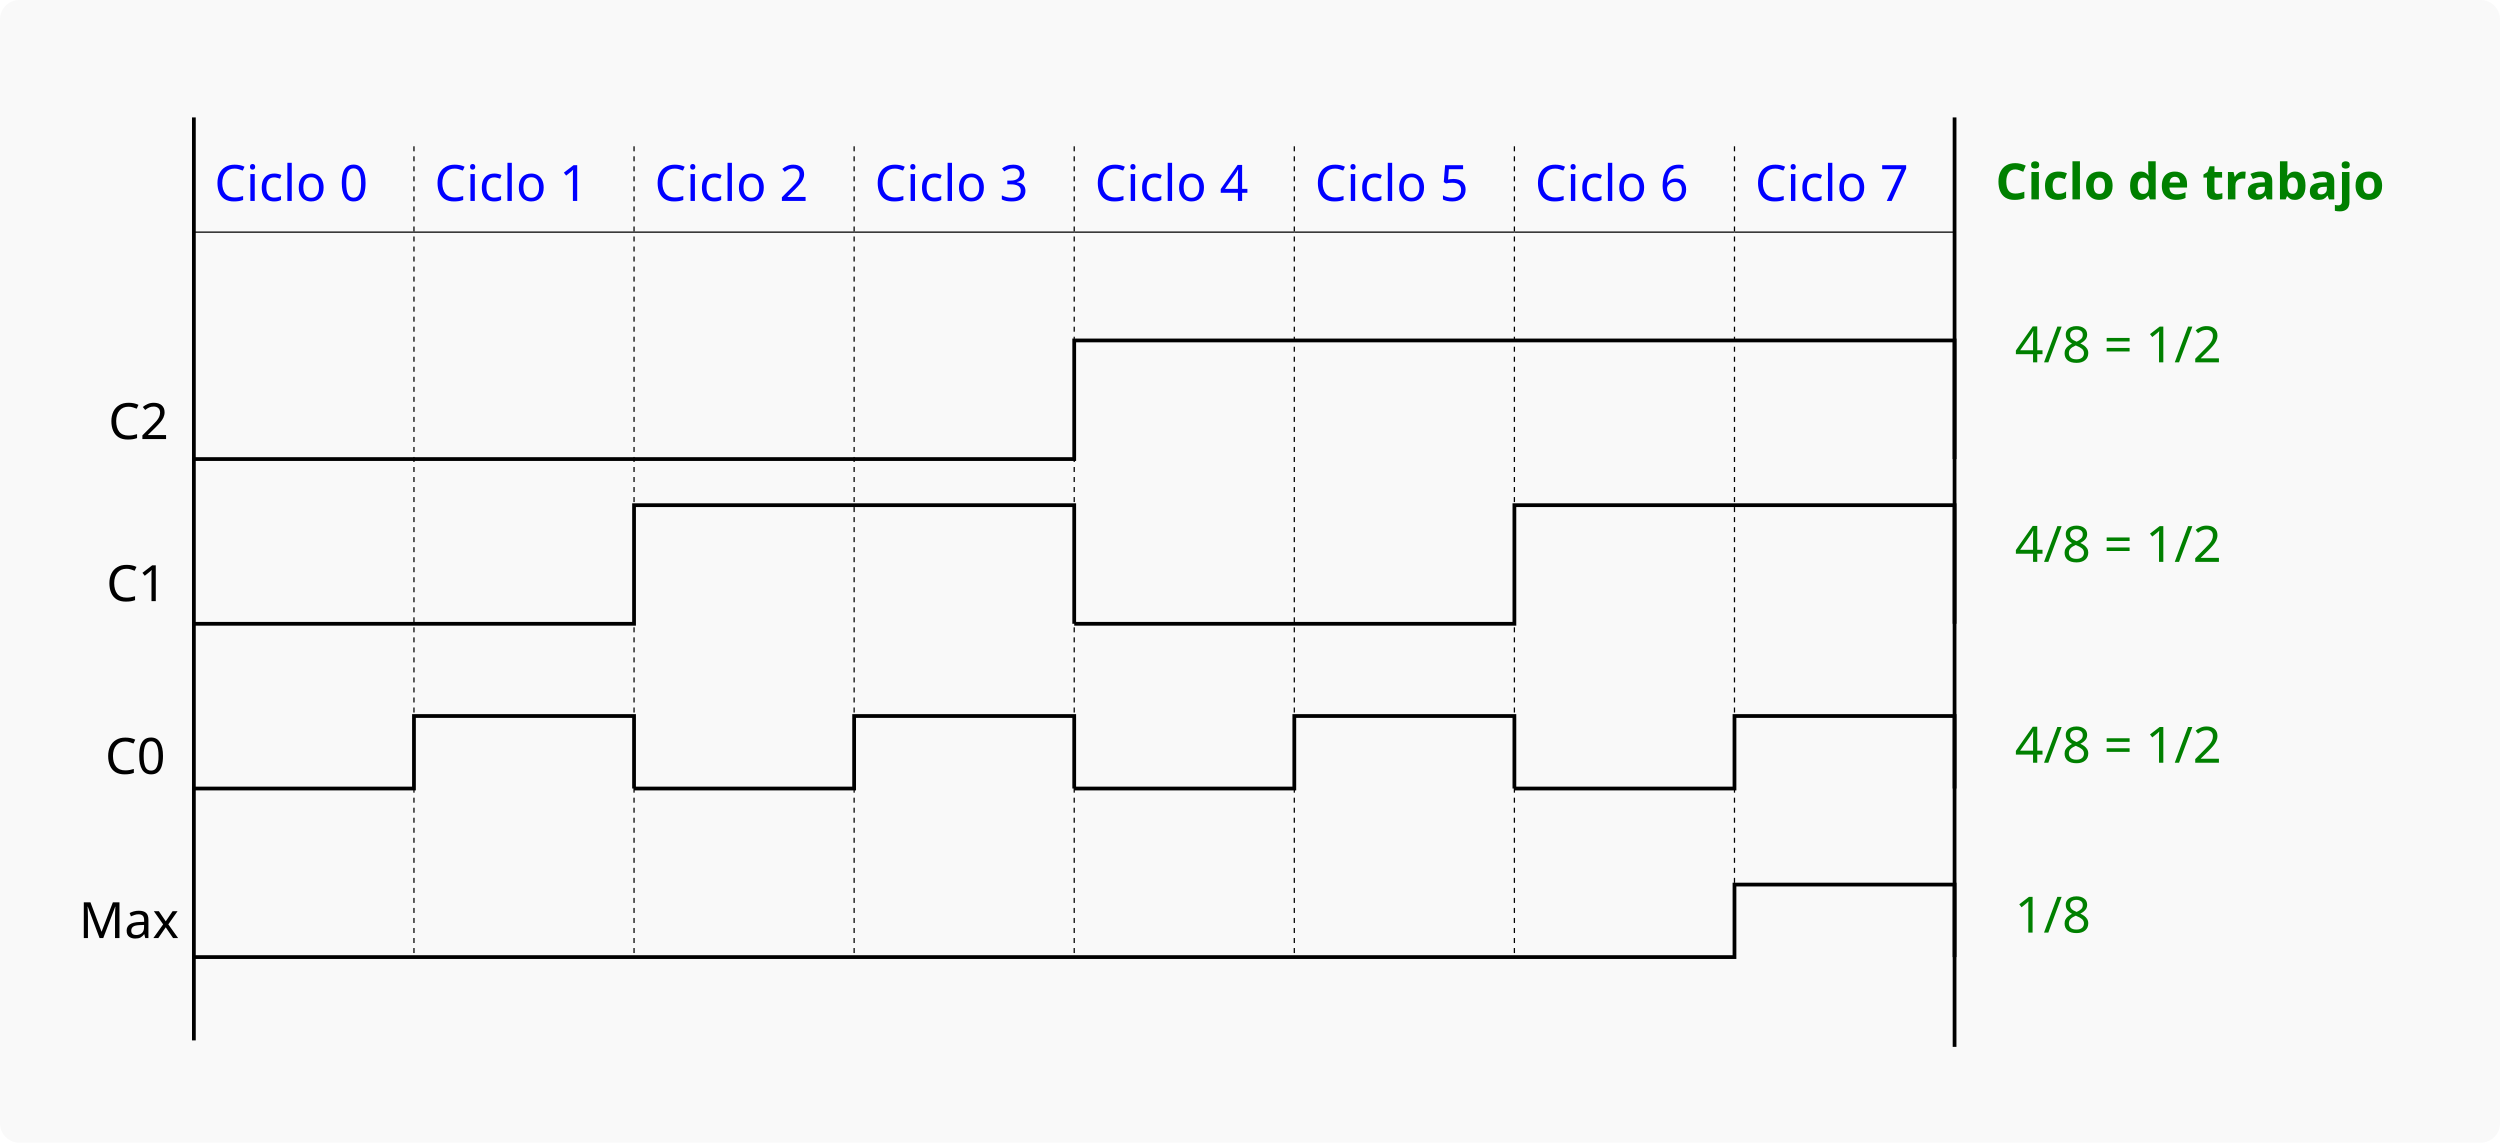
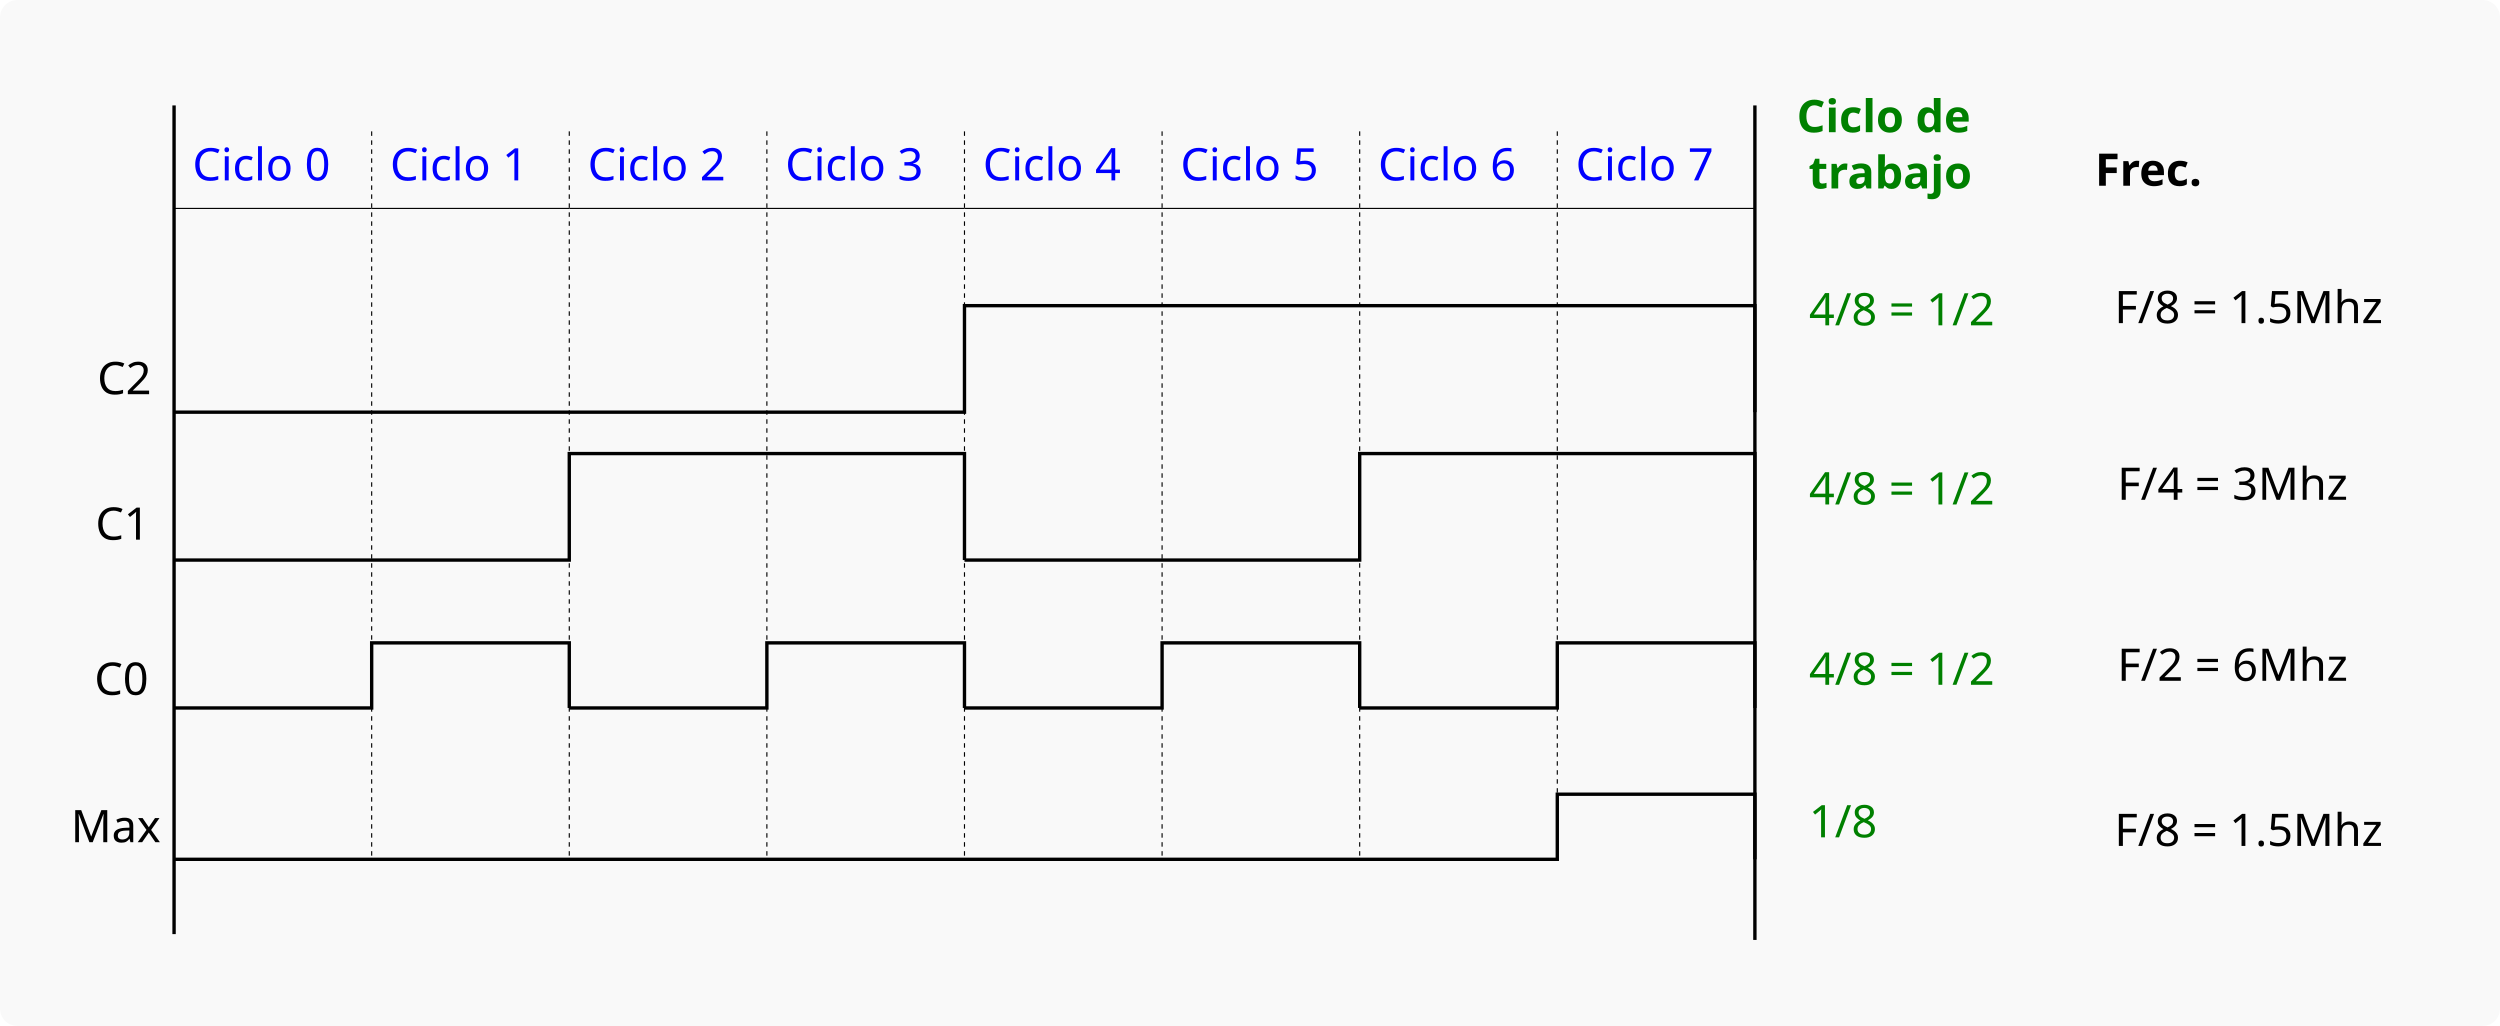
- <svg xmlns="http://www.w3.org/2000/svg" width="527.869mm" height="241.276mm" viewBox="0 0 527.869 241.276" version="1.1" id="svg42342">
+ <svg xmlns="http://www.w3.org/2000/svg" width="587.93mm" height="241.276mm" viewBox="0 0 587.93 241.276" version="1.1" id="svg42342">
  <defs id="defs42339" />
  <g id="layer4" transform="translate(37.83776,55.11228)">
-     <rect style="fill:#f9f9f9;stroke-width:0.265;stroke-linecap:round;stroke-linejoin:round;stroke-miterlimit:4;stroke-dasharray:1.058, 1.058;stroke-dashoffset:0" id="rect70911" width="527.869" height="241.276" x="-37.838" y="-55.112" ry="4.086" />
+     <rect style="fill:#f9f9f9;stroke-width:0.265;stroke-linecap:round;stroke-linejoin:round;stroke-miterlimit:4;stroke-dasharray:1.058, 1.058;stroke-dashoffset:0" id="rect70911" width="587.93" height="241.276" x="-37.838" y="-55.112" ry="4.086" />
  </g>
  <g id="layer1" transform="translate(37.83776,55.11228)">
    <text xml:space="preserve" style="font-style:normal;font-weight:normal;font-size:10.583px;line-height:1.25;font-family:sans-serif;fill:#0000ff;fill-opacity:1;stroke:none;stroke-width:0.265" x="7.433" y="-12.688" id="text44474">
      <tspan id="tspan44472" style="fill:#0000ff;stroke-width:0.265" x="7.433" y="-12.688">Ciclo 0</tspan>
    </text>
    <text xml:space="preserve" style="font-style:normal;font-weight:normal;font-size:10.583px;line-height:1.25;font-family:sans-serif;fill:#000000;fill-opacity:1;stroke:none;stroke-width:0.265" x="-14.96" y="37.59" id="text44474-0">
      <tspan id="tspan44472-2" style="stroke-width:0.265" x="-14.96" y="37.59">C2</tspan>
    </text>
-     <text xml:space="preserve" style="font-style:normal;font-weight:normal;font-size:10.583px;line-height:1.25;font-family:sans-serif;fill:#008000;fill-opacity:1;stroke:none;stroke-width:0.265" x="383.521" y="-13.011" id="text44474-0-9">
-       <tspan id="tspan44472-2-9" style="font-style:normal;font-variant:normal;font-weight:bold;font-stretch:normal;font-family:sans-serif;-inkscape-font-specification:'sans-serif Bold';fill:#008000;stroke-width:0.265" x="383.521" y="-13.011">Ciclo de trabajo</tspan>
+     <text xml:space="preserve" style="font-style:normal;font-weight:normal;font-size:10.583px;line-height:1.25;font-family:sans-serif;fill:#008000;fill-opacity:1;stroke:none;stroke-width:0.265" x="384.707" y="-24.019" id="text44474-0-9">
+       <tspan id="tspan44472-2-9" style="font-style:normal;font-variant:normal;font-weight:bold;font-stretch:normal;font-family:sans-serif;-inkscape-font-specification:'sans-serif Bold';fill:#008000;stroke-width:0.265" x="384.707" y="-24.019">Ciclo de</tspan>
+       <tspan style="font-style:normal;font-variant:normal;font-weight:bold;font-stretch:normal;font-family:sans-serif;-inkscape-font-specification:'sans-serif Bold';fill:#008000;stroke-width:0.265" x="384.707" y="-10.79" id="tspan102555"> trabajo</tspan>
+     </text>
+     <text xml:space="preserve" style="font-style:normal;font-weight:normal;font-size:10.583px;line-height:1.25;font-family:sans-serif;fill:#008000;fill-opacity:1;stroke:none;stroke-width:0.265" x="454.864" y="-11.433" id="text44474-0-9-5">
+       <tspan style="font-style:normal;font-variant:normal;font-weight:bold;font-stretch:normal;font-family:sans-serif;-inkscape-font-specification:'sans-serif Bold';fill:#000000;stroke-width:0.265" x="454.864" y="-11.433" id="tspan102555-6">Frec.</tspan>
    </text>
    <text xml:space="preserve" style="font-style:normal;font-weight:normal;font-size:10.583px;line-height:1.25;font-family:sans-serif;fill:#008000;fill-opacity:1;stroke:none;stroke-width:0.265" x="387.591" y="21.4" id="text44474-0-9-1">
      <tspan id="tspan44472-2-9-3" style="fill:#008000;stroke-width:0.265" x="387.591" y="21.4">4/8 = 1/2</tspan>
    </text>
    <text xml:space="preserve" style="font-style:normal;font-weight:normal;font-size:10.583px;line-height:1.25;font-family:sans-serif;fill:#008000;fill-opacity:1;stroke:none;stroke-width:0.265" x="387.591" y="63.528" id="text44474-0-9-1-3">
      <tspan id="tspan44472-2-9-3-8" style="fill:#008000;stroke-width:0.265" x="387.591" y="63.528">4/8 = 1/2</tspan>
    </text>
    <text xml:space="preserve" style="font-style:normal;font-weight:normal;font-size:10.583px;line-height:1.25;font-family:sans-serif;fill:#008000;fill-opacity:1;stroke:none;stroke-width:0.265" x="387.591" y="105.936" id="text44474-0-9-1-3-9">
      <tspan id="tspan44472-2-9-3-8-5" style="fill:#008000;stroke-width:0.265" x="387.591" y="105.936">4/8 = 1/2</tspan>
    </text>
    <text xml:space="preserve" style="font-style:normal;font-weight:normal;font-size:10.583px;line-height:1.25;font-family:sans-serif;fill:#008000;fill-opacity:1;stroke:none;stroke-width:0.265" x="387.591" y="141.803" id="text44474-0-9-1-4-8-7">
      <tspan id="tspan44472-2-9-3-5-5-3" style="fill:#008000;stroke-width:0.265" x="387.591" y="141.803">1/8</tspan>
+     </text>
+     <text xml:space="preserve" style="font-style:normal;font-weight:normal;font-size:10.583px;line-height:1.25;font-family:sans-serif;fill:#000000;fill-opacity:1;stroke:none;stroke-width:0.265" x="460.097" y="104.999" id="text44474-0-9-1-4-8-7-0">
+       <tspan id="tspan44472-2-9-3-5-5-3-3" style="fill:#000000;stroke-width:0.265" x="460.097" y="104.999">F/2 = 6Mhz</tspan>
+     </text>
+     <text xml:space="preserve" style="font-style:normal;font-weight:normal;font-size:10.583px;line-height:1.25;font-family:sans-serif;fill:#000000;fill-opacity:1;stroke:none;stroke-width:0.265" x="460.097" y="62.432" id="text44474-0-9-1-4-8-7-0-3">
+       <tspan id="tspan44472-2-9-3-5-5-3-3-6" style="fill:#000000;stroke-width:0.265" x="460.097" y="62.432">F/4 = 3Mhz</tspan>
+     </text>
+     <text xml:space="preserve" style="font-style:normal;font-weight:normal;font-size:10.583px;line-height:1.25;font-family:sans-serif;fill:#000000;fill-opacity:1;stroke:none;stroke-width:0.265" x="459.422" y="20.879" id="text44474-0-9-1-4-8-7-0-3-1">
+       <tspan id="tspan44472-2-9-3-5-5-3-3-6-8" style="fill:#000000;stroke-width:0.265" x="459.422" y="20.879">F/8 = 1.5Mhz</tspan>
+     </text>
+     <text xml:space="preserve" style="font-style:normal;font-weight:normal;font-size:10.583px;line-height:1.25;font-family:sans-serif;fill:#000000;fill-opacity:1;stroke:none;stroke-width:0.265" x="459.422" y="143.832" id="text44474-0-9-1-4-8-7-0-3-1-7">
+       <tspan id="tspan44472-2-9-3-5-5-3-3-6-8-0" style="fill:#000000;stroke-width:0.265" x="459.422" y="143.832">F/8 = 1.5Mhz</tspan>
    </text>
    <text xml:space="preserve" style="font-style:normal;font-weight:normal;font-size:10.583px;line-height:1.25;font-family:sans-serif;fill:#000000;fill-opacity:1;stroke:none;stroke-width:0.265" x="-15.384" y="71.811" id="text44474-0-5">
      <tspan id="tspan44472-2-1" style="stroke-width:0.265" x="-15.384" y="71.811">C1</tspan>
    </text>
    <text xml:space="preserve" style="font-style:normal;font-weight:normal;font-size:10.583px;line-height:1.25;font-family:sans-serif;fill:#000000;fill-opacity:1;stroke:none;stroke-width:0.265" x="-15.64" y="108.288" id="text44474-0-5-9">
      <tspan id="tspan44472-2-1-7" style="stroke-width:0.265" x="-15.64" y="108.288">C0</tspan>
    </text>
    <text xml:space="preserve" style="font-style:normal;font-weight:normal;font-size:10.583px;line-height:1.25;font-family:sans-serif;fill:#000000;fill-opacity:1;stroke:none;stroke-width:0.265" x="-21.174" y="142.953" id="text44474-0-5-9-1">
      <tspan id="tspan44472-2-1-7-3" style="stroke-width:0.265" x="-21.174" y="142.953">Max</tspan>
    </text>
    <path style="fill:none;stroke:#000000;stroke-width:0.265px;stroke-linecap:butt;stroke-linejoin:miter;stroke-opacity:1" d="M 3.098,-6.098 H 49.569" id="path49567" />
    <text xml:space="preserve" style="font-style:normal;font-weight:normal;font-size:10.583px;line-height:1.25;font-family:sans-serif;fill:#0000ff;fill-opacity:1;stroke:none;stroke-width:0.265" x="53.903" y="-12.688" id="text44474-1">
      <tspan id="tspan44472-20" style="fill:#0000ff;stroke-width:0.265" x="53.903" y="-12.688">Ciclo 1</tspan>
    </text>
    <path style="fill:none;stroke:#000000;stroke-width:0.265px;stroke-linecap:butt;stroke-linejoin:miter;stroke-opacity:1" d="M 49.569,-6.098 H 96.04" id="path49567-6" />
    <text xml:space="preserve" style="font-style:normal;font-weight:normal;font-size:10.583px;line-height:1.25;font-family:sans-serif;fill:#0000ff;fill-opacity:1;stroke:none;stroke-width:0.265" x="100.374" y="-12.688" id="text44474-8">
      <tspan id="tspan44472-7" style="fill:#0000ff;stroke-width:0.265" x="100.374" y="-12.688">Ciclo 2</tspan>
    </text>
    <path style="fill:none;stroke:#000000;stroke-width:0.265px;stroke-linecap:butt;stroke-linejoin:miter;stroke-opacity:1" d="M 96.04,-6.098 H 142.51" id="path49567-4" />
    <text xml:space="preserve" style="font-style:normal;font-weight:normal;font-size:10.583px;line-height:1.25;font-family:sans-serif;fill:#0000ff;fill-opacity:1;stroke:none;stroke-width:0.265" x="146.845" y="-12.688" id="text44474-1-9">
      <tspan id="tspan44472-20-2" style="fill:#0000ff;stroke-width:0.265" x="146.845" y="-12.688">Ciclo 3</tspan>
    </text>
    <path style="fill:none;stroke:#000000;stroke-width:0.265px;stroke-linecap:butt;stroke-linejoin:miter;stroke-opacity:1" d="m 142.51,-6.098 h 46.471" id="path49567-6-4" />
    <text xml:space="preserve" style="font-style:normal;font-weight:normal;font-size:10.583px;line-height:1.25;font-family:sans-serif;fill:#0000ff;fill-opacity:1;stroke:none;stroke-width:0.265" x="193.316" y="-12.688" id="text44474-4">
      <tspan id="tspan44472-5" style="fill:#0000ff;stroke-width:0.265" x="193.316" y="-12.688">Ciclo 4</tspan>
    </text>
    <path style="fill:none;stroke:#000000;stroke-width:0.265px;stroke-linecap:butt;stroke-linejoin:miter;stroke-opacity:1" d="m 188.981,-6.098 h 46.471" id="path49567-9" />
    <text xml:space="preserve" style="font-style:normal;font-weight:normal;font-size:10.583px;line-height:1.25;font-family:sans-serif;fill:#0000ff;fill-opacity:1;stroke:none;stroke-width:0.265" x="239.787" y="-12.688" id="text44474-1-1">
      <tspan id="tspan44472-20-28" style="fill:#0000ff;stroke-width:0.265" x="239.787" y="-12.688">Ciclo 5</tspan>
    </text>
    <path style="fill:none;stroke:#000000;stroke-width:0.265px;stroke-linecap:butt;stroke-linejoin:miter;stroke-opacity:1" d="m 235.452,-6.098 h 46.471" id="path49567-6-9" />
    <text xml:space="preserve" style="font-style:normal;font-weight:normal;font-size:10.583px;line-height:1.25;font-family:sans-serif;fill:#0000ff;fill-opacity:1;stroke:none;stroke-width:0.265" x="286.257" y="-12.688" id="text44474-8-6">
      <tspan id="tspan44472-7-0" style="fill:#0000ff;stroke-width:0.265" x="286.257" y="-12.688">Ciclo 6</tspan>
    </text>
    <path style="fill:none;stroke:#000000;stroke-width:0.265px;stroke-linecap:butt;stroke-linejoin:miter;stroke-opacity:1" d="m 281.923,-6.098 h 46.471" id="path49567-4-6" />
    <text xml:space="preserve" style="font-style:normal;font-weight:normal;font-size:10.583px;line-height:1.25;font-family:sans-serif;fill:#0000ff;fill-opacity:1;stroke:none;stroke-width:0.265" x="332.728" y="-12.688" id="text44474-1-9-4">
      <tspan id="tspan44472-20-2-0" style="fill:#0000ff;stroke-width:0.265" x="332.728" y="-12.688">Ciclo 7</tspan>
    </text>
    <path style="fill:none;stroke:#000000;stroke-width:0.265px;stroke-linecap:butt;stroke-linejoin:miter;stroke-opacity:1" d="m 328.394,-6.098 h 46.471" id="path49567-6-4-9" />
    <path style="fill:none;stroke:#000000;stroke-width:0.794;stroke-linecap:butt;stroke-linejoin:miter;stroke-miterlimit:4;stroke-dasharray:none;stroke-opacity:1" d="M 3.098,-30.319 V 164.565" id="path57257" />
    <path style="fill:none;stroke:#000000;stroke-width:0.794;stroke-linecap:butt;stroke-linejoin:miter;stroke-miterlimit:4;stroke-dasharray:none;stroke-opacity:1" d="M 374.864,-30.319 V 165.933" id="path57257-3" />
    <path style="fill:none;stroke:#000000;stroke-width:0.794;stroke-linecap:butt;stroke-linejoin:miter;stroke-miterlimit:4;stroke-dasharray:none;stroke-opacity:1" d="M 3.098,111.382 H 49.569 V 96.072 h 46.471 v 15.31" id="path58898" />
    <path style="fill:none;stroke:#000000;stroke-width:0.794;stroke-linecap:butt;stroke-linejoin:miter;stroke-miterlimit:4;stroke-dasharray:none;stroke-opacity:1" d="M 96.04,111.382 H 142.51 V 96.072 h 46.471 v 15.31" id="path58898-4" />
    <path style="fill:none;stroke:#000000;stroke-width:0.794;stroke-linecap:butt;stroke-linejoin:miter;stroke-miterlimit:4;stroke-dasharray:none;stroke-opacity:1" d="m 188.981,111.382 h 46.471 V 96.072 h 46.471 v 15.31" id="path58898-5" />
    <path style="fill:none;stroke:#000000;stroke-width:0.794;stroke-linecap:butt;stroke-linejoin:miter;stroke-miterlimit:4;stroke-dasharray:none;stroke-opacity:1" d="m 281.923,111.382 h 46.471 V 96.072 h 46.471 v 15.31" id="path58898-4-4" />
    <path style="fill:none;stroke:#000000;stroke-width:0.794;stroke-linecap:butt;stroke-linejoin:miter;stroke-miterlimit:4;stroke-dasharray:none;stroke-opacity:1" d="M 3.098,76.6 H 96.04 V 51.554 H 188.981 V 76.6" id="path69207" />
    <path style="fill:none;stroke:#000000;stroke-width:0.794;stroke-linecap:butt;stroke-linejoin:miter;stroke-miterlimit:4;stroke-dasharray:none;stroke-opacity:1" d="m 188.981,76.6 h 92.942 V 51.554 h 92.942 V 76.6" id="path69207-6" />
    <path style="fill:none;stroke:#000000;stroke-width:0.794;stroke-linecap:butt;stroke-linejoin:miter;stroke-miterlimit:4;stroke-dasharray:none;stroke-opacity:1" d="M 3.098,41.818 H 188.981 v -25.046 h 185.883 v 25.046" id="path69694" />
    <path style="fill:none;stroke:#000000;stroke-width:0.794;stroke-linecap:butt;stroke-linejoin:miter;stroke-miterlimit:4;stroke-dasharray:none;stroke-opacity:1" d="M 3.098,146.974 H 328.394 V 131.664 h 46.471 v 15.311" id="path69874" />
    <path style="fill:none;stroke:#000000;stroke-width:0.265;stroke-linecap:butt;stroke-linejoin:miter;stroke-miterlimit:4;stroke-dasharray:1.058, 1.058;stroke-dashoffset:0;stroke-opacity:1" d="M 49.569,-24.221 V 146.974" id="path70290" />
    <path style="fill:none;stroke:#000000;stroke-width:0.265;stroke-linecap:butt;stroke-linejoin:miter;stroke-miterlimit:4;stroke-dasharray:1.058, 1.058;stroke-dashoffset:0;stroke-opacity:1" d="M 96.04,-24.221 V 146.974" id="path70290-6" />
    <path style="fill:none;stroke:#000000;stroke-width:0.265;stroke-linecap:butt;stroke-linejoin:miter;stroke-miterlimit:4;stroke-dasharray:1.058, 1.058;stroke-dashoffset:0;stroke-opacity:1" d="M 142.51,-24.221 V 146.974" id="path70290-6-3" />
    <path style="fill:none;stroke:#000000;stroke-width:0.265;stroke-linecap:butt;stroke-linejoin:miter;stroke-miterlimit:4;stroke-dasharray:1.058, 1.058;stroke-dashoffset:0;stroke-opacity:1" d="M 188.981,-24.221 V 146.974" id="path70290-6-3-9" />
    <path style="fill:none;stroke:#000000;stroke-width:0.265;stroke-linecap:butt;stroke-linejoin:miter;stroke-miterlimit:4;stroke-dasharray:1.058, 1.058;stroke-dashoffset:0;stroke-opacity:1" d="M 235.452,-24.221 V 146.974" id="path70290-6-3-9-9" />
    <path style="fill:none;stroke:#000000;stroke-width:0.265;stroke-linecap:butt;stroke-linejoin:miter;stroke-miterlimit:4;stroke-dasharray:1.058, 1.058;stroke-dashoffset:0;stroke-opacity:1" d="M 281.923,-24.221 V 146.974" id="path70290-6-3-9-9-5" />
    <path style="fill:none;stroke:#000000;stroke-width:0.265;stroke-linecap:butt;stroke-linejoin:miter;stroke-miterlimit:4;stroke-dasharray:1.058, 1.058;stroke-dashoffset:0;stroke-opacity:1" d="M 328.394,-24.221 V 146.974" id="path70290-6-3-9-9-5-2" />
  </g>
</svg>
